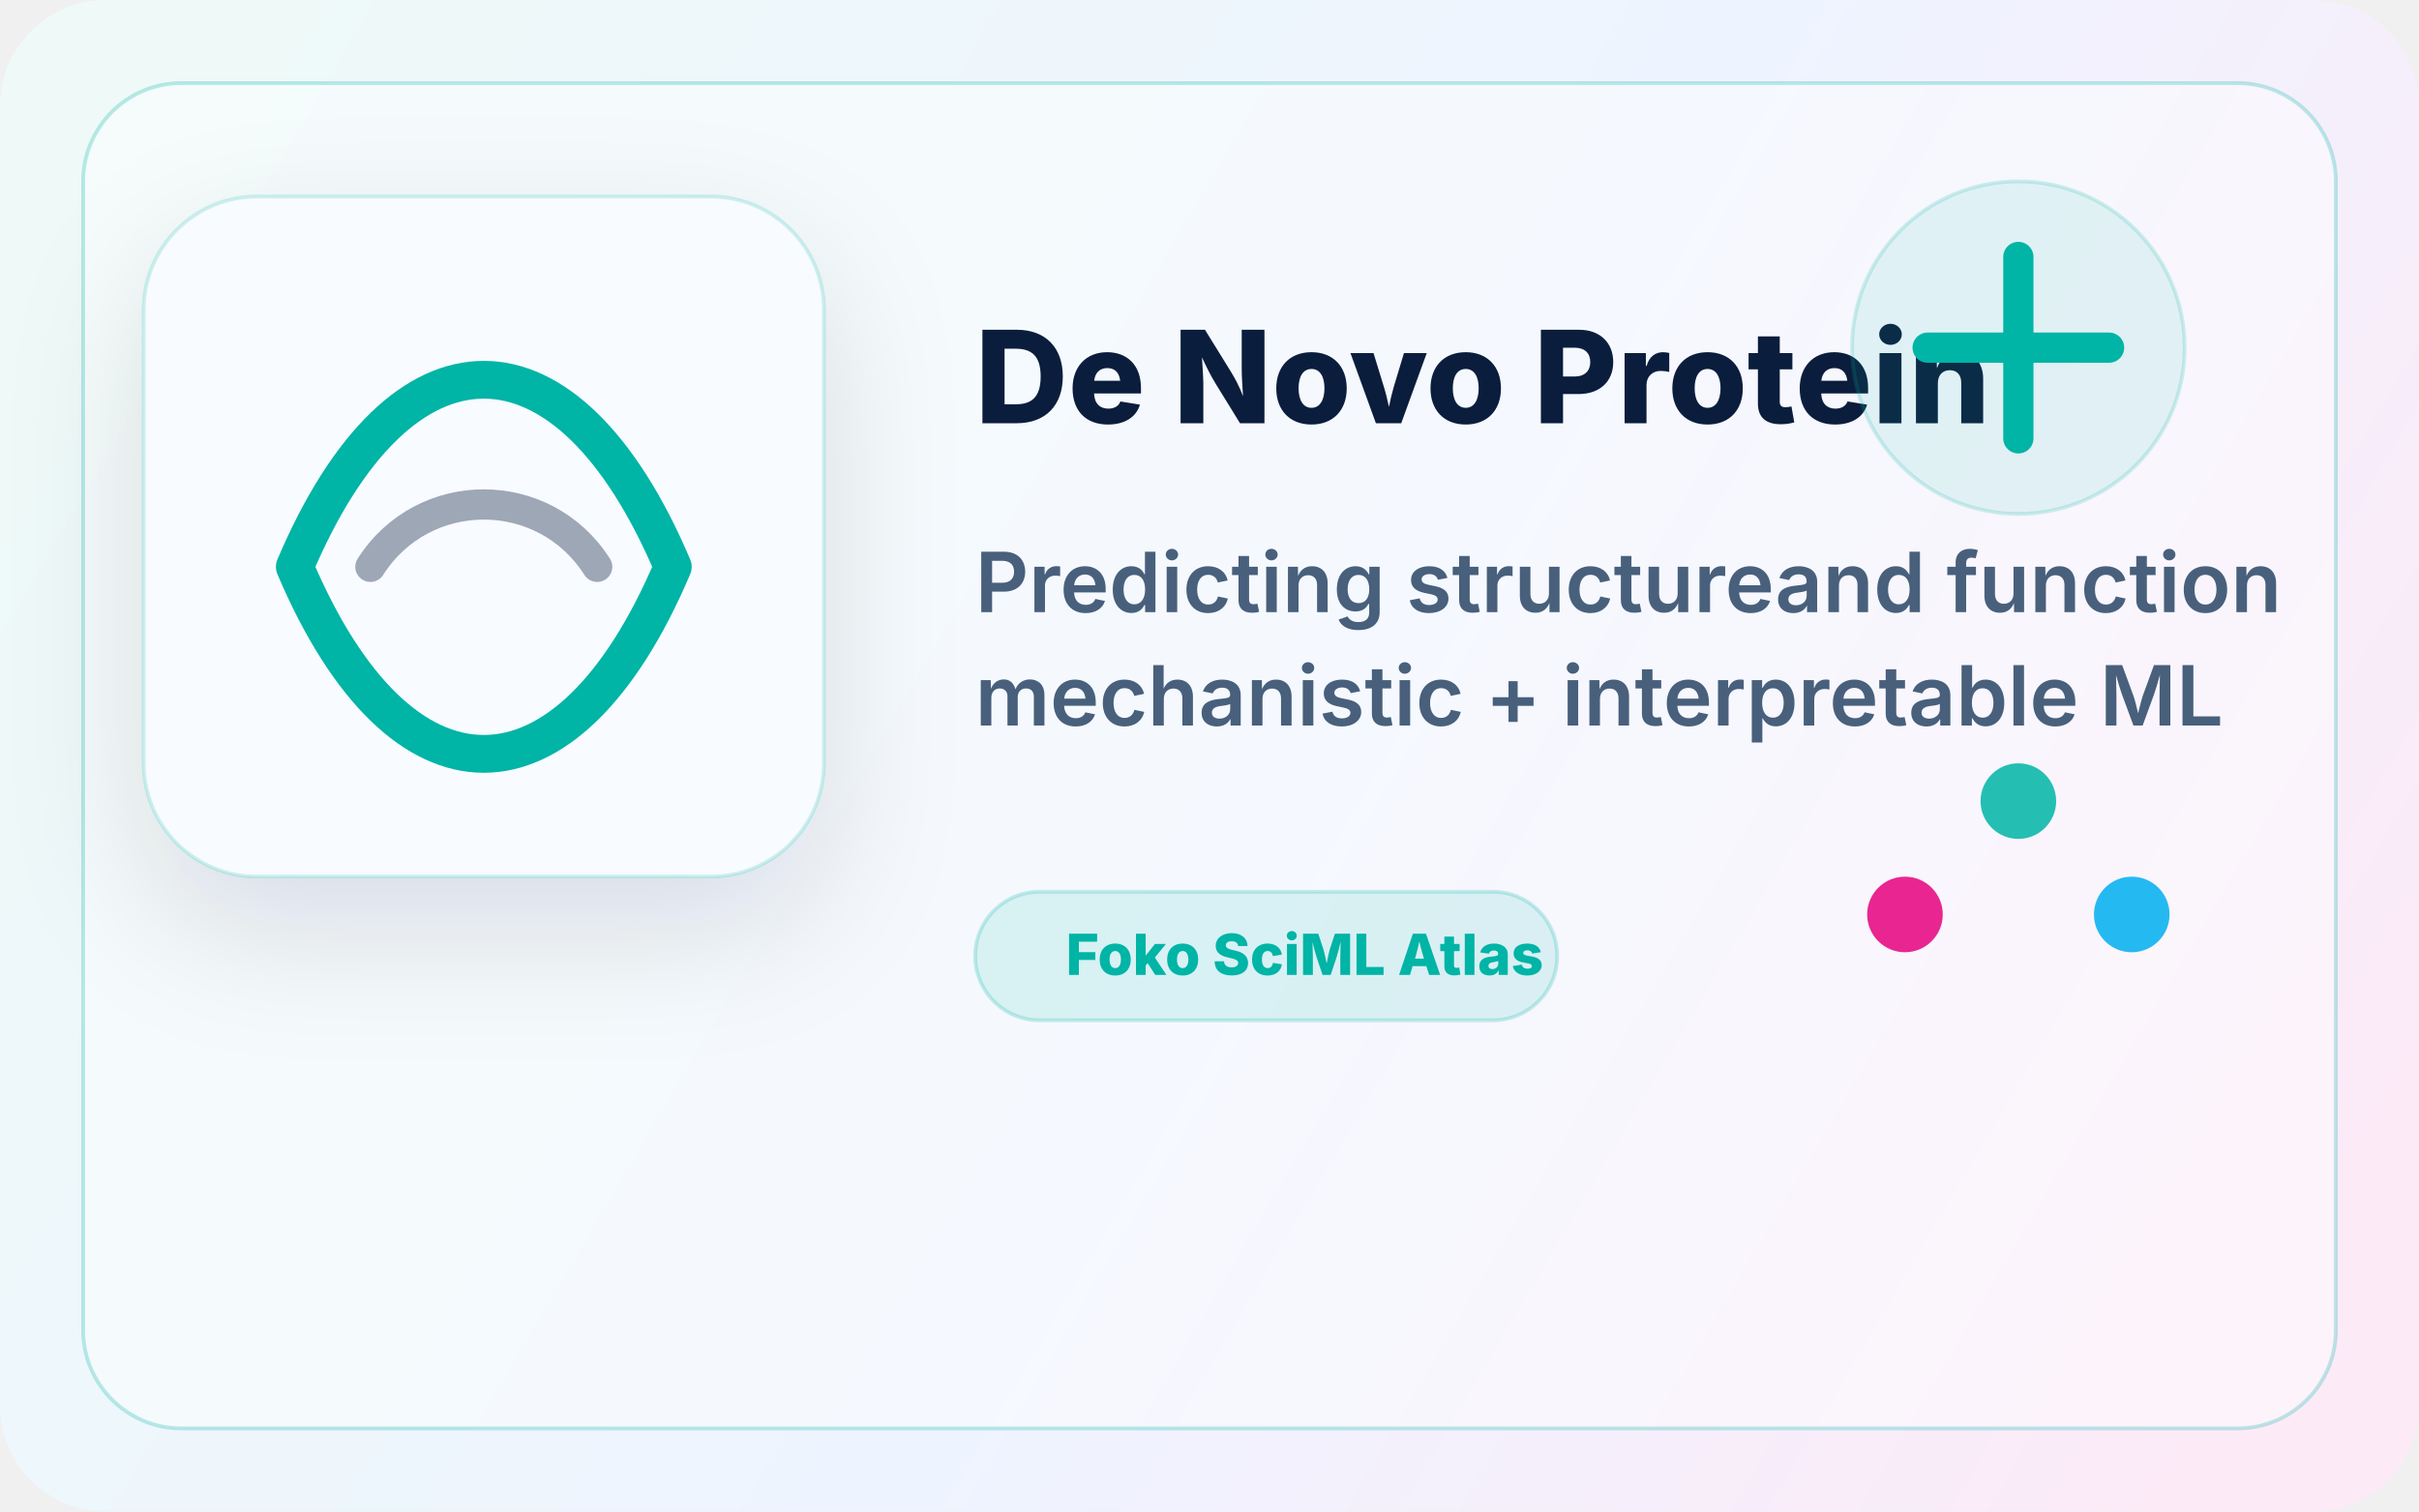
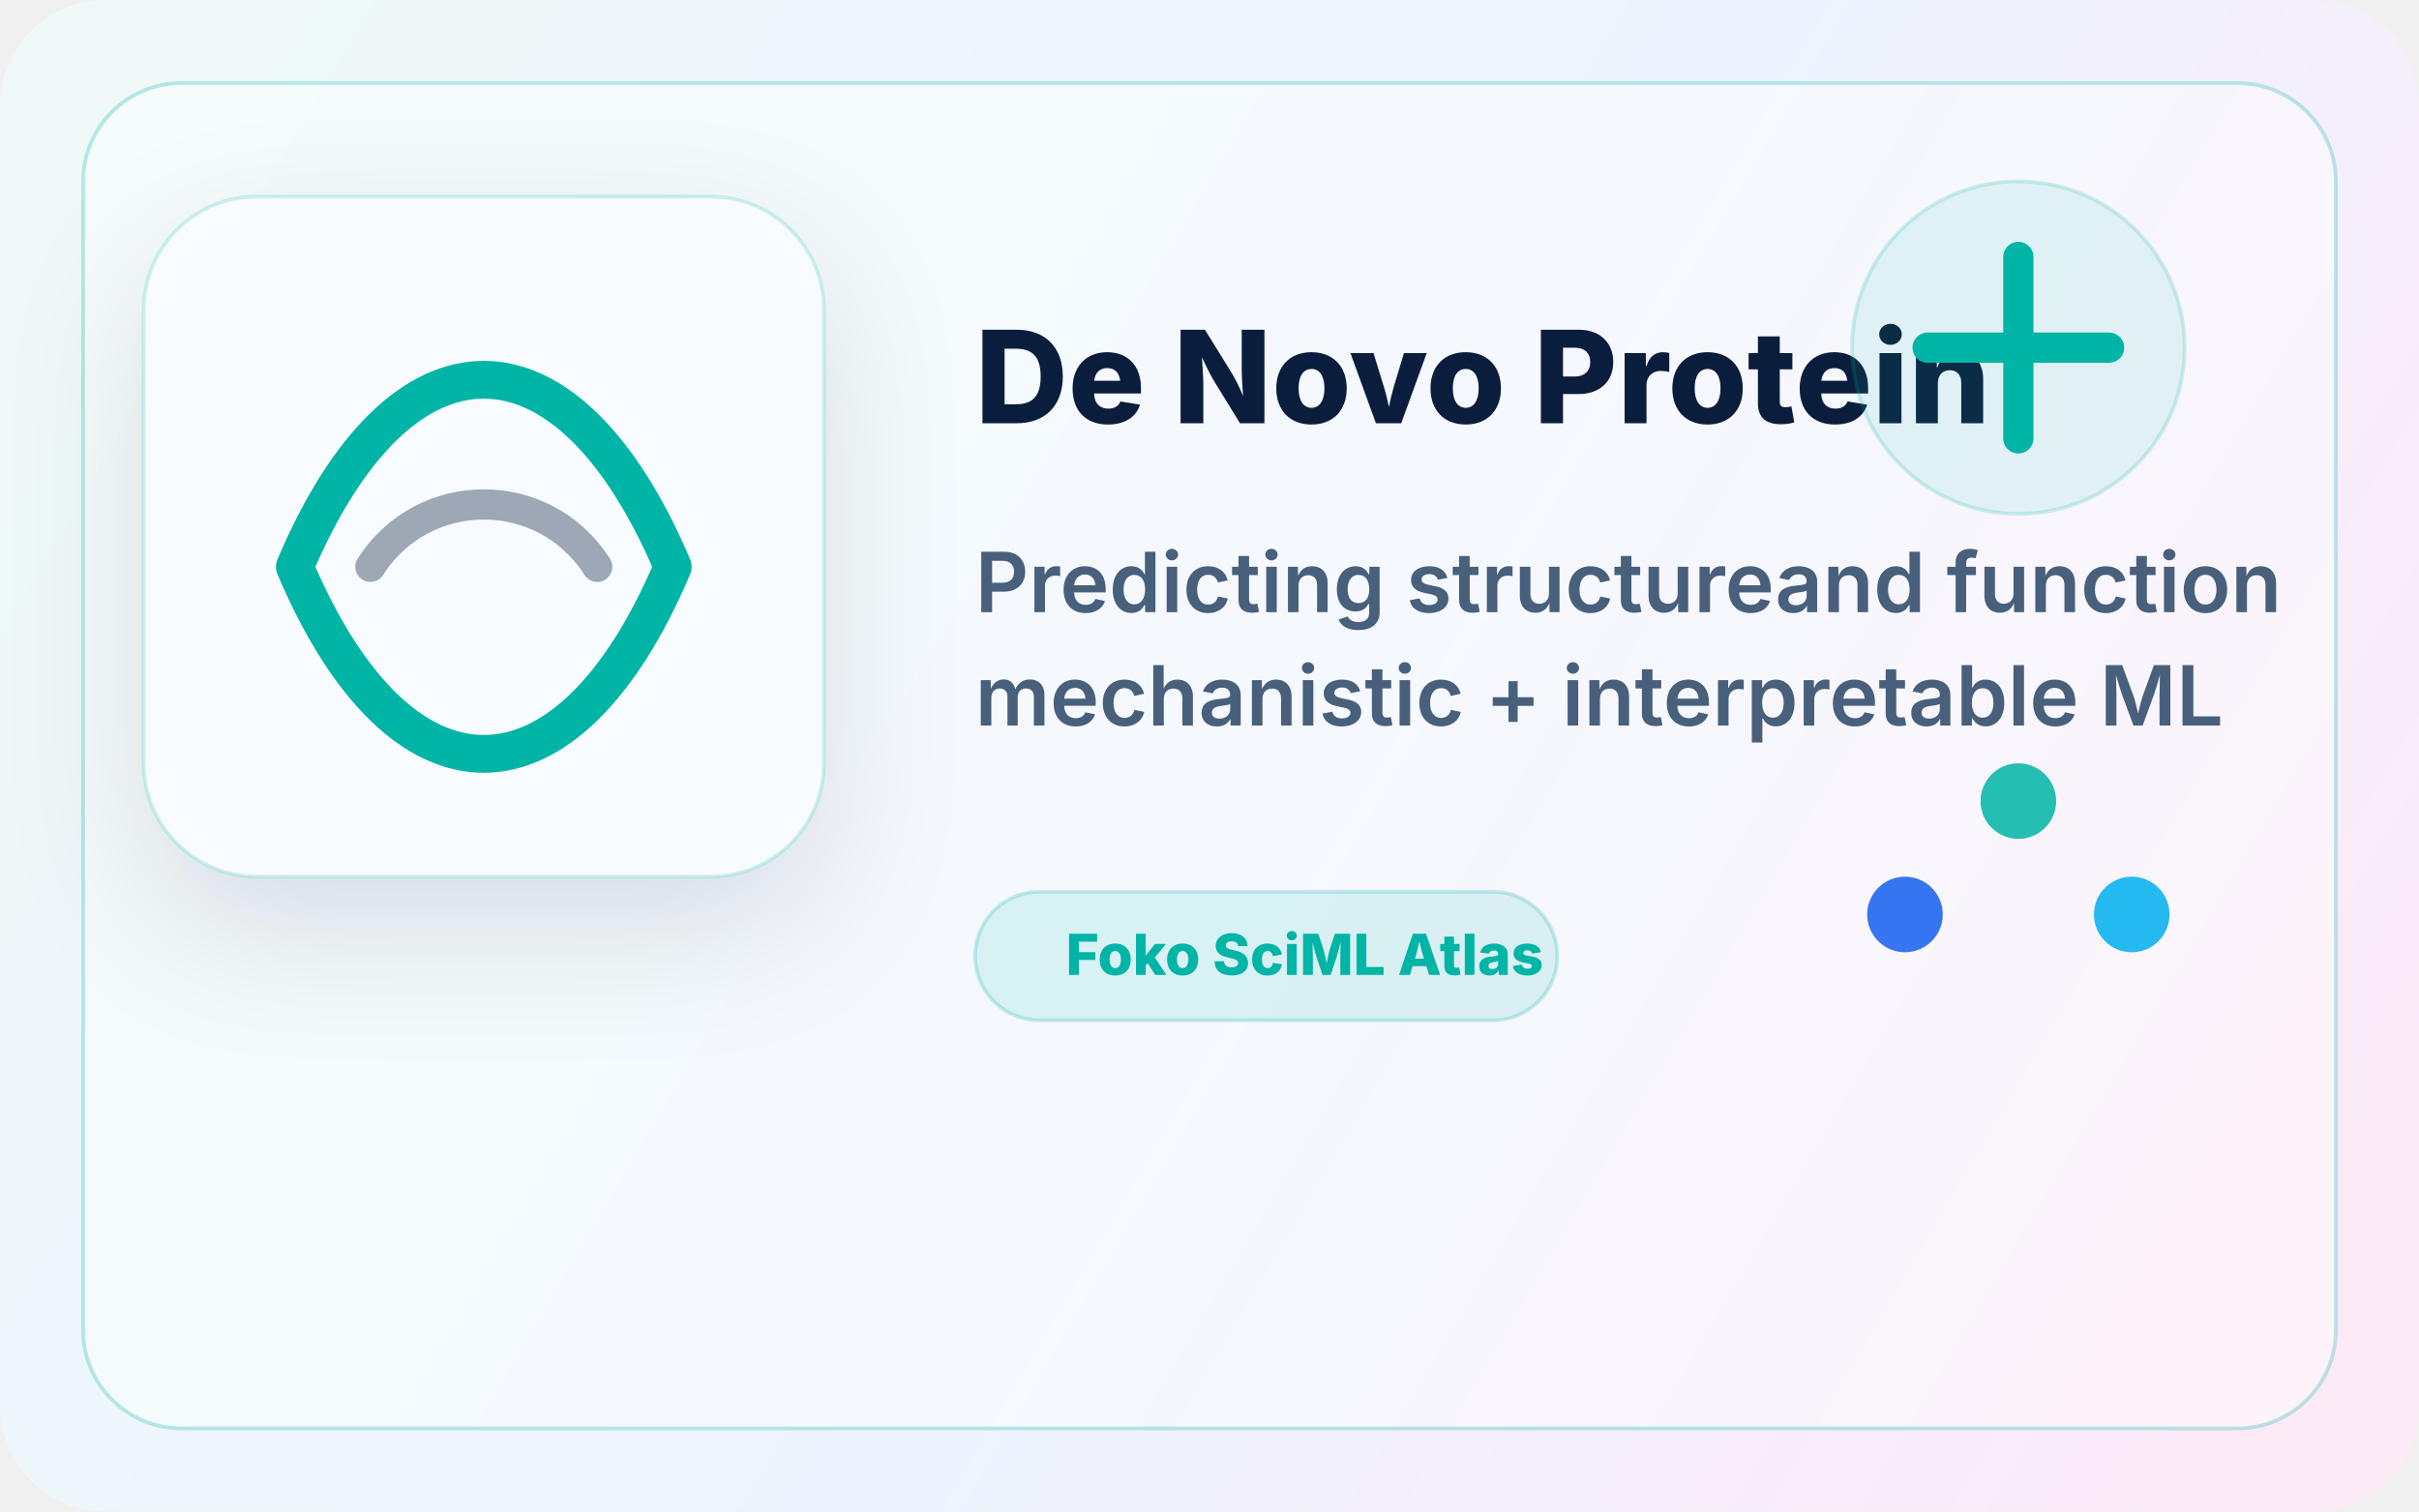
<svg xmlns="http://www.w3.org/2000/svg" width="640" height="400" viewBox="0 0 640 400" fill="none">
  <defs>
    <linearGradient id="g" x1="40" y1="30" x2="600" y2="360" gradientUnits="userSpaceOnUse">
      <stop stop-color="#EEF9F8" />
      <stop offset="0.55" stop-color="#EEF4FF" />
      <stop offset="1" stop-color="#FCEAF7" />
    </linearGradient>
    <filter id="shadow" x="0" y="0" width="640" height="400" filterUnits="userSpaceOnUse">
      <feDropShadow dx="0" dy="14" stdDeviation="18" flood-color="#0B1D3D" flood-opacity="0.12" />
    </filter>
  </defs>
  <rect width="640" height="400" rx="28" fill="url(#g)" />
  <rect x="22" y="22" width="596" height="356" rx="26" fill="white" fill-opacity="0.42" stroke="#00B4A6" stroke-opacity="0.26" />
  <g filter="url(#shadow)">
    <rect x="38" y="52" width="180" height="180" rx="30" fill="#F8FBFF" stroke="#00B4A6" stroke-opacity="0.18" />
  </g>
  <g transform="translate(58 72)">
    <path d="M20 78 C48 12, 92 12, 120 78 C92 144, 48 144, 20 78 Z" stroke="#00B4A6" stroke-width="10" stroke-linecap="round" stroke-linejoin="round" />
    <path d="M40 78 C54 56, 86 56, 100 78" stroke="#0B1D3D" stroke-opacity="0.38" stroke-width="8" stroke-linecap="round" stroke-linejoin="round" />
  </g>
  <text x="258" y="112" fill="#0B1D3D" font-size="34" font-family="Inter, Arial, sans-serif" font-weight="800">De Novo Protein</text>
  <text x="258" y="162" fill="#48607C" font-size="22" font-family="Inter, Arial, sans-serif" font-weight="600">Predicting structure
and function</text>
  <text x="258" y="192" fill="#48607C" font-size="22" font-family="Inter, Arial, sans-serif" font-weight="600">mechanistic + interpretable ML</text>
  <rect x="258" y="236" width="154" height="34" rx="17" fill="#00B4A6" fill-opacity="0.12" stroke="#00B4A6" stroke-opacity="0.22" />
  <text x="282" y="258" fill="#00B4A6" font-size="15" font-family="Inter, Arial, sans-serif" font-weight="800">Foko SciML Atlas</text>
  <circle cx="534" cy="92" r="44" fill="#00B4A6" fill-opacity="0.10" stroke="#00B4A6" stroke-opacity="0.18" />
  <path d="M510 92h48M534 68v48" stroke="#00B4A6" stroke-width="8" stroke-linecap="round" />
  <circle cx="534" cy="212" r="10" fill="#00B4A6" fill-opacity="0.85" />
  <circle cx="564" cy="242" r="10" fill="#00AEEF" fill-opacity="0.85" />
-   <circle cx="504" cy="242" r="10" fill="#E6007E" fill-opacity="0.85" />
+   <circle cx="504" cy="242" r="10" fill="#155EEF" fill-opacity="0.85" />
</svg>
